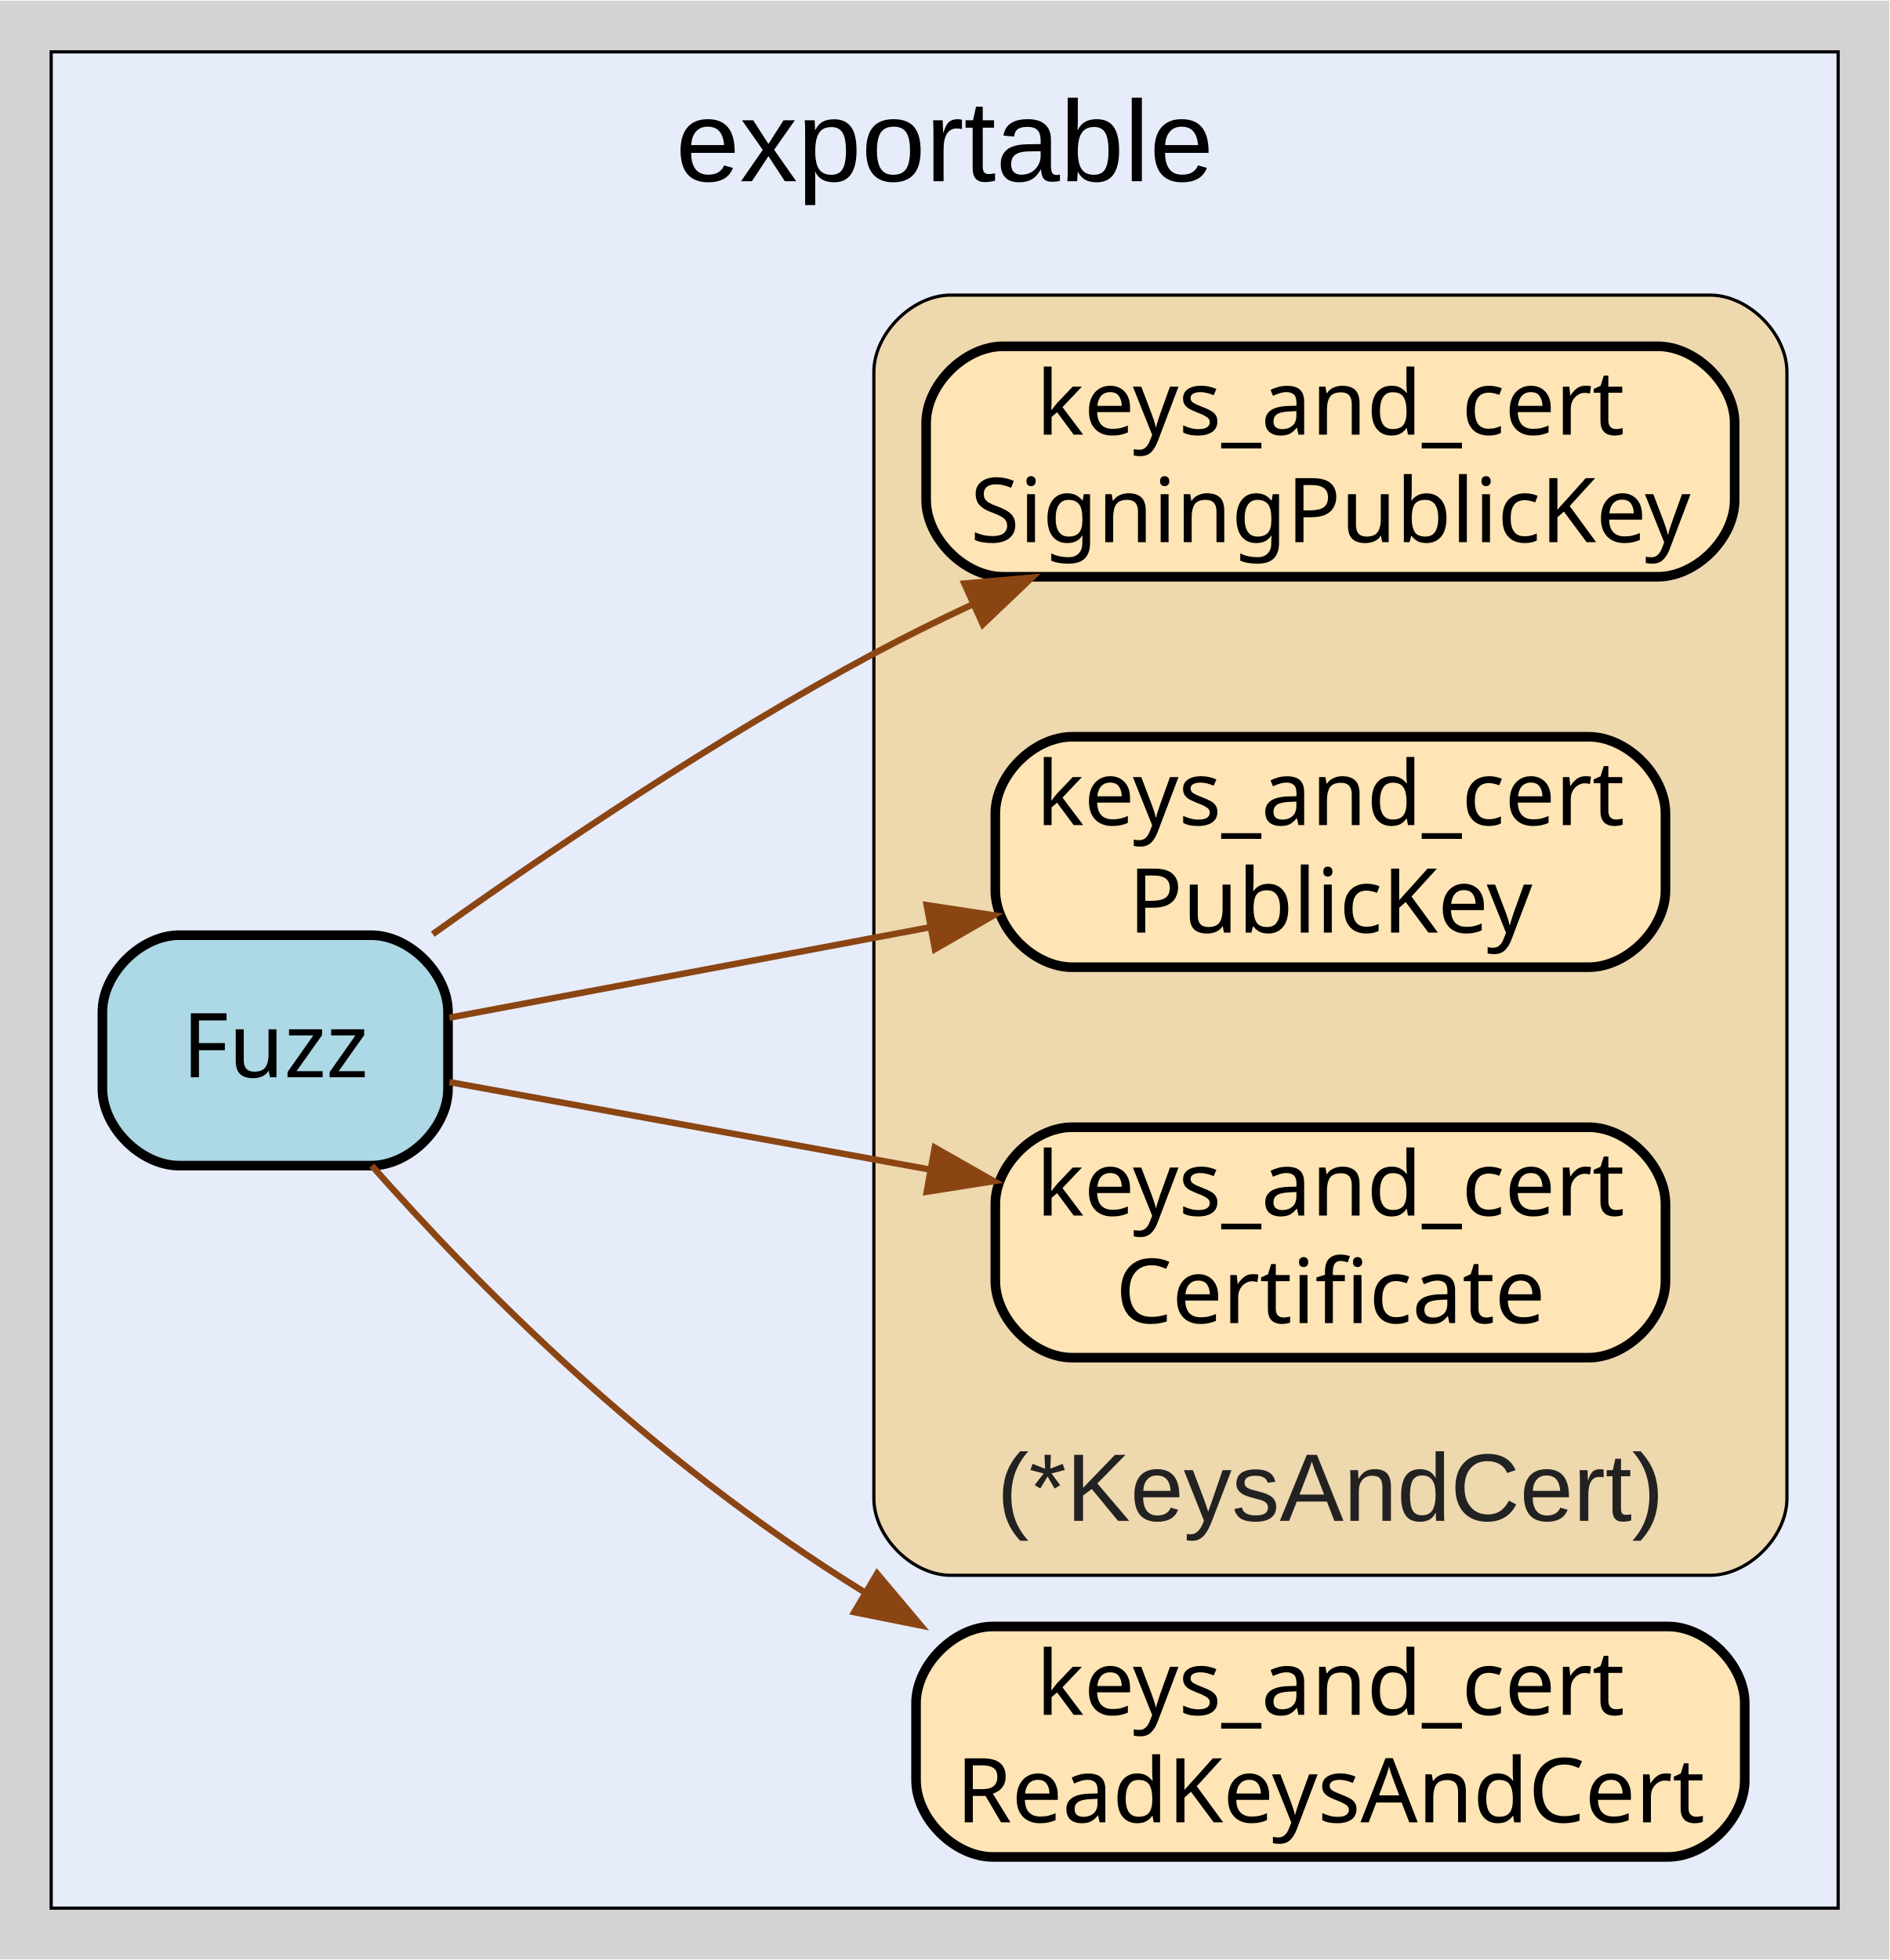
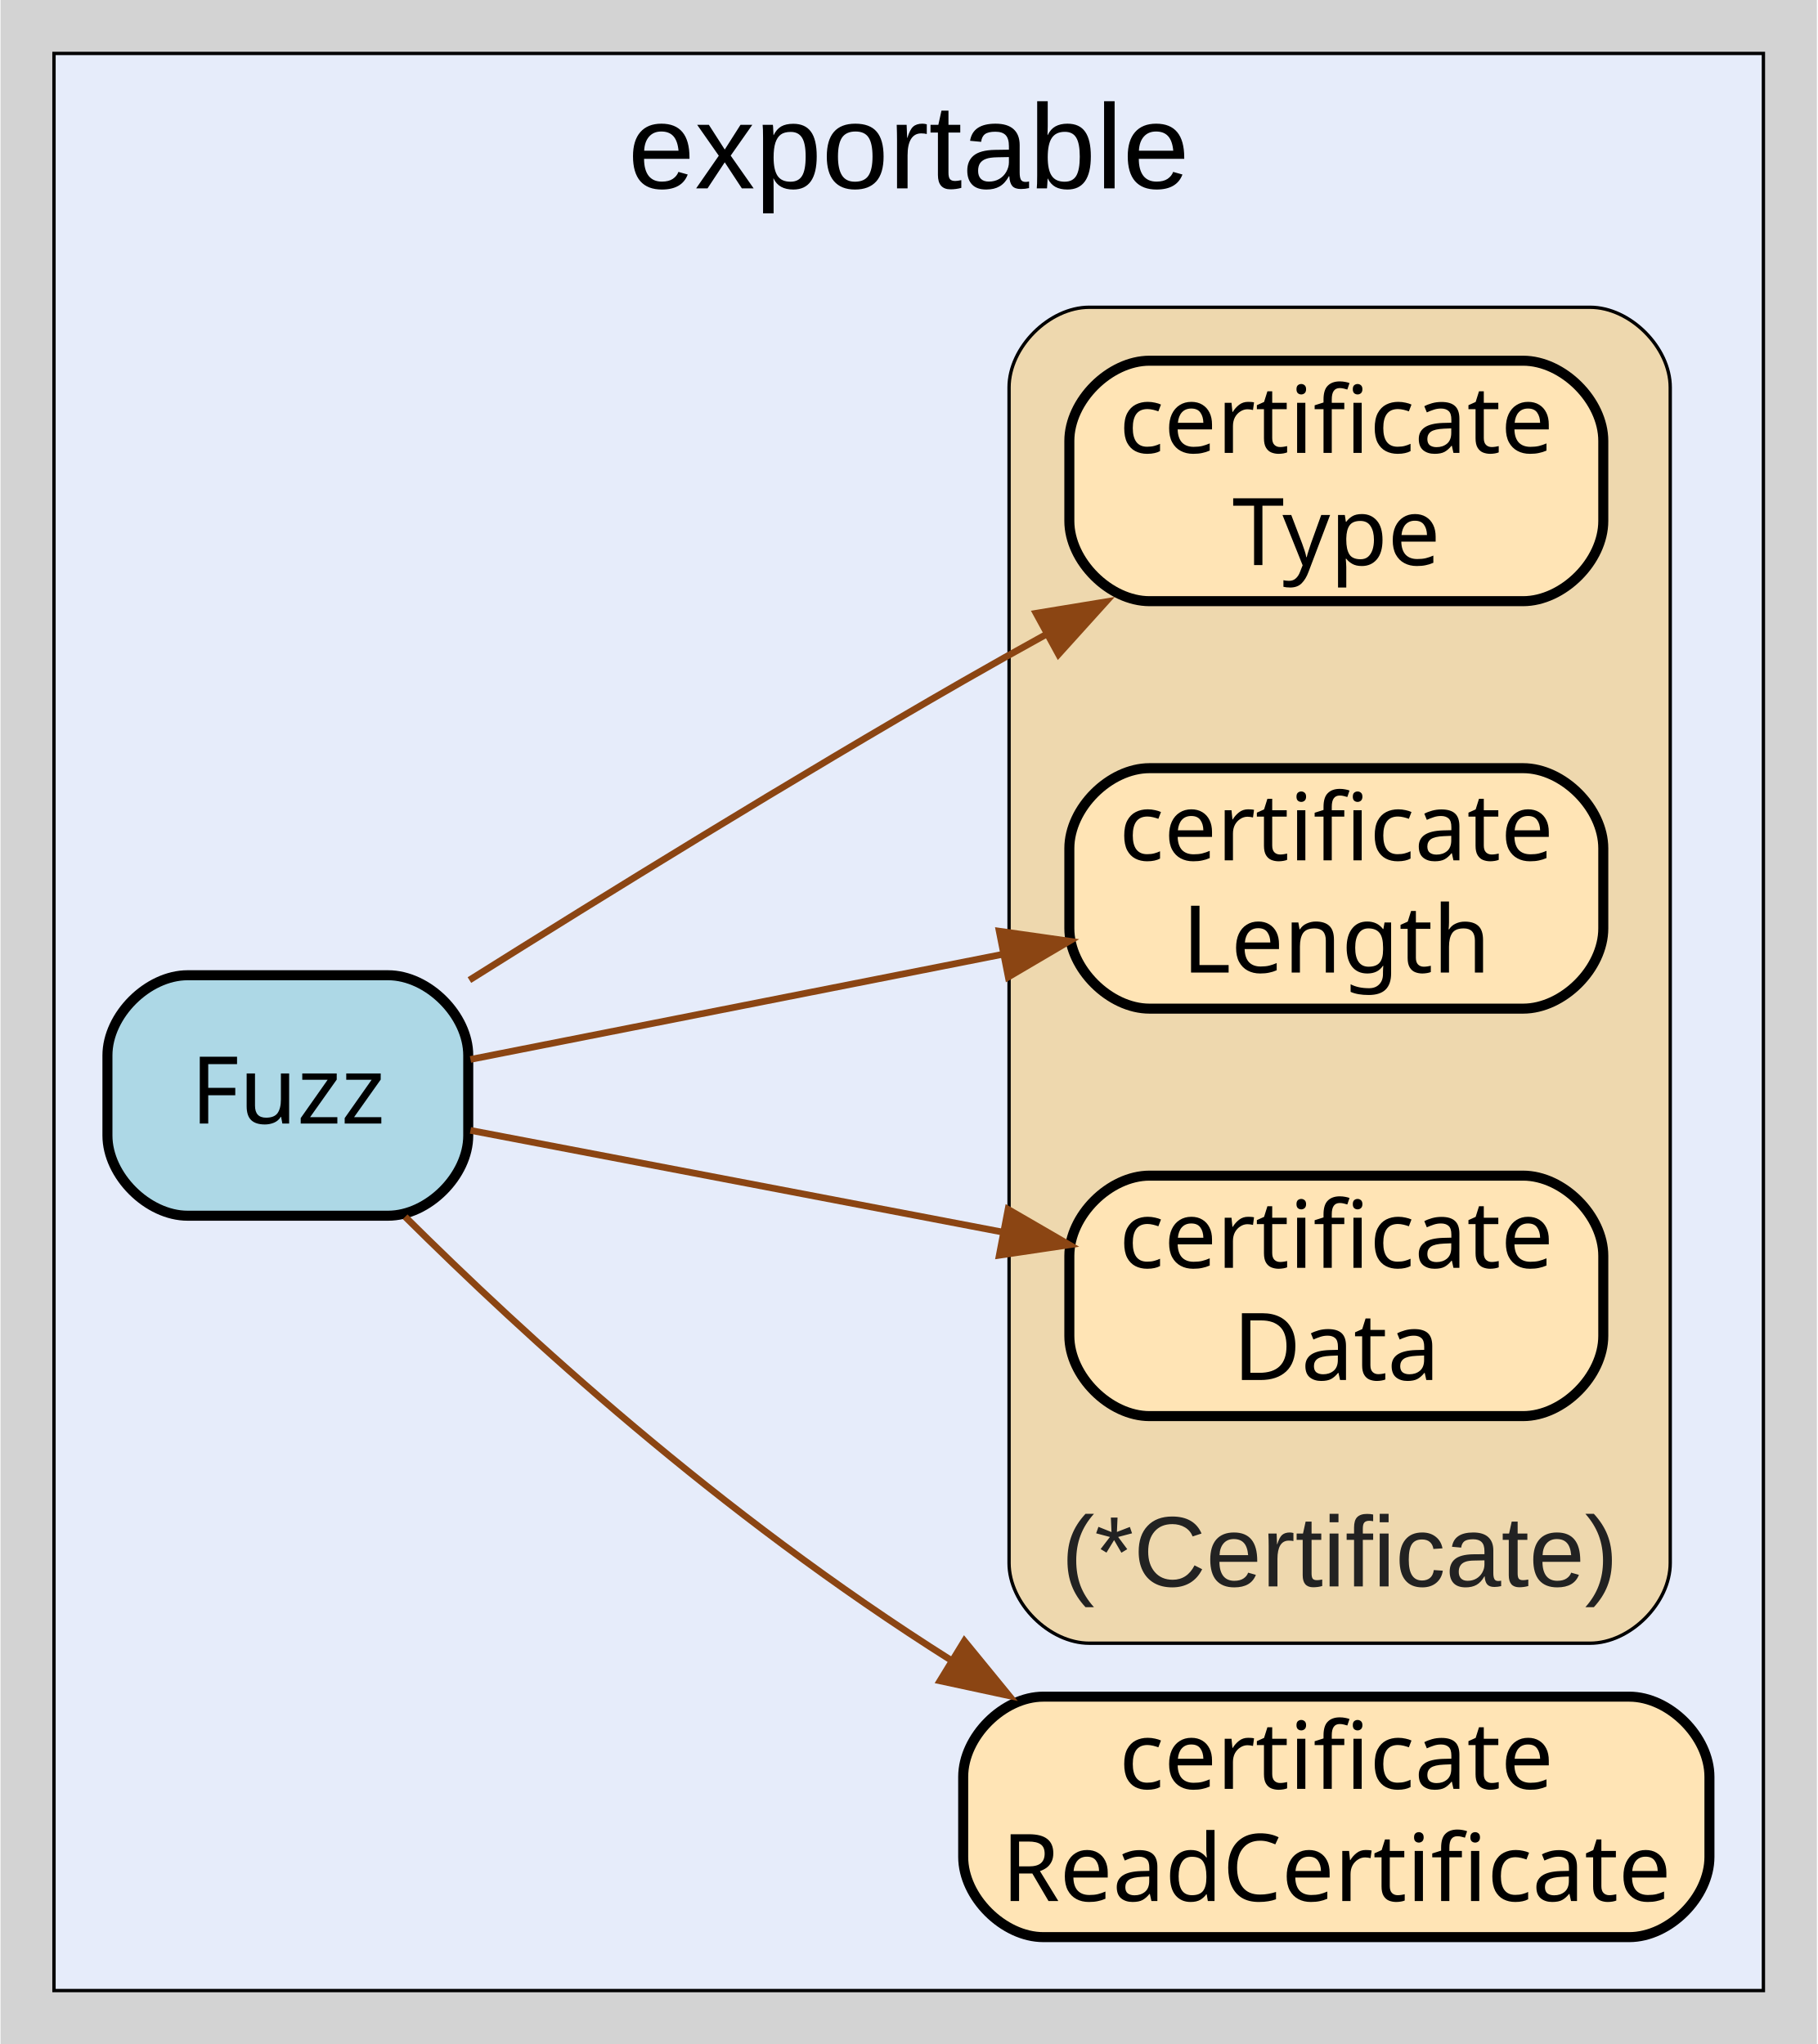
- <svg xmlns="http://www.w3.org/2000/svg" xmlns:xlink="http://www.w3.org/1999/xlink" width="295pt" height="306pt" viewBox="0.00 0.00 295.20 306.00">
+ <svg xmlns="http://www.w3.org/2000/svg" xmlns:xlink="http://www.w3.org/1999/xlink" width="272pt" height="306pt" viewBox="0.00 0.00 271.84 306.00">
  <g id="graph0" class="graph" transform="scale(1 1) rotate(0) translate(0 306)">
-     <polygon fill="#d3d3d3" stroke="transparent" points="0,0 0,-306 295.202,-306 295.202,0 0,0" />
+     <polygon fill="#d3d3d3" stroke="transparent" points="0,0 0,-306 271.844,-306 271.844,0 0,0" />
    <g id="clust1" class="cluster">
-       <polygon fill="#e6ecfa" stroke="#000000" stroke-width=".5" points="8,-8 8,-298 287.202,-298 287.202,-8 8,-8" />
-       <text text-anchor="middle" x="147.601" y="-277.8" font-family="Arial" font-size="18.00" fill="#000000">exportable</text>
+       <polygon fill="#e6ecfa" stroke="#000000" stroke-width=".5" points="8,-8 8,-298 263.844,-298 263.844,-8 8,-8" />
+       <text text-anchor="middle" x="135.922" y="-277.8" font-family="Arial" font-size="18.00" fill="#000000">exportable</text>
    </g>
    <g id="clust2" class="cluster">
      <g id="a_clust2">
-         <a xlink:title="type: *github.com/go-i2p/common/keys_and_cert.KeysAndCert">
-           <path fill="#eed8ae" stroke="#000000" stroke-width=".5" d="M148.539,-60C148.539,-60 267.202,-60 267.202,-60 273.202,-60 279.202,-66 279.202,-72 279.202,-72 279.202,-248 279.202,-248 279.202,-254 273.202,-260 267.202,-260 267.202,-260 148.539,-260 148.539,-260 142.539,-260 136.539,-254 136.539,-248 136.539,-248 136.539,-72 136.539,-72 136.539,-66 142.539,-60 148.539,-60" />
-           <text text-anchor="middle" x="207.87" y="-68.5" font-family="Arial" font-size="15.00" fill="#222222">(*KeysAndCert)</text>
+         <a xlink:title="type: *github.com/go-i2p/common/certificate.Certificate">
+           <path fill="#eed8ae" stroke="#000000" stroke-width=".5" d="M162.944,-60C162.944,-60 237.9,-60 237.9,-60 243.9,-60 249.9,-66 249.9,-72 249.9,-72 249.9,-248 249.9,-248 249.9,-254 243.9,-260 237.9,-260 237.9,-260 162.944,-260 162.944,-260 156.944,-260 150.944,-254 150.944,-248 150.944,-248 150.944,-72 150.944,-72 150.944,-66 156.944,-60 162.944,-60" />
+           <text text-anchor="middle" x="200.422" y="-68.5" font-family="Arial" font-size="15.00" fill="#222222">(*Certificate)</text>
        </a>
      </g>
    </g>
    <g id="node1" class="node">
      <g id="a_node1">
-         <a xlink:title="github.com/go-i2p/common/fuzz/keys_and_cert.Fuzz | defined in fuzz.go:5&#10;at fuzz.go:6: calling [github.com/go-i2p/common/keys_and_cert.ReadKeysAndCert]&#10;at fuzz.go:7: calling [(*github.com/go-i2p/common/keys_and_cert.KeysAndCert).Certificate]&#10;at fuzz.go:8: calling [(*github.com/go-i2p/common/keys_and_cert.KeysAndCert).PublicKey]&#10;at fuzz.go:9: calling [(*github.com/go-i2p/common/keys_and_cert.KeysAndCert).SigningPublicKey]">
+         <a xlink:title="github.com/go-i2p/common/fuzz/certificate.Fuzz | defined in fuzz.go:5&#10;at fuzz.go:6: calling [github.com/go-i2p/common/certificate.ReadCertificate]&#10;at fuzz.go:7: calling [(*github.com/go-i2p/common/certificate.Certificate).Data]&#10;at fuzz.go:8: calling [(*github.com/go-i2p/common/certificate.Certificate).Length]&#10;at fuzz.go:9: calling [(*github.com/go-i2p/common/certificate.Certificate).Type]">
          <path fill="#add8e6" stroke="#000000" stroke-width="1.5" d="M58,-160C58,-160 28,-160 28,-160 22,-160 16,-154 16,-148 16,-148 16,-136 16,-136 16,-130 22,-124 28,-124 28,-124 58,-124 58,-124 64,-124 70,-130 70,-136 70,-136 70,-148 70,-148 70,-154 64,-160 58,-160" />
          <text text-anchor="middle" x="43" y="-137.8" font-family="Verdana" font-size="14.00" fill="#000000">Fuzz</text>
        </a>
      </g>
    </g>
    <g id="node2" class="node">
      <g id="a_node2">
-         <a xlink:title="github.com/go-i2p/common/keys_and_cert.ReadKeysAndCert | defined in keys_and_cert_struct.go:201">
-           <path fill="#ffe4b5" stroke="#000000" stroke-width="1.5" d="M260.611,-52C260.611,-52 155.129,-52 155.129,-52 149.129,-52 143.129,-46 143.129,-40 143.129,-40 143.129,-28 143.129,-28 143.129,-22 149.129,-16 155.129,-16 155.129,-16 260.611,-16 260.611,-16 266.611,-16 272.611,-22 272.611,-28 272.611,-28 272.611,-40 272.611,-40 272.611,-46 266.611,-52 260.611,-52" />
-           <text text-anchor="middle" x="207.87" y="-38.2" font-family="Verdana" font-size="14.00" fill="#000000">keys_and_cert</text>
-           <text text-anchor="middle" x="207.87" y="-21.4" font-family="Verdana" font-size="14.00" fill="#000000">ReadKeysAndCert</text>
+         <a xlink:title="github.com/go-i2p/common/certificate.ReadCertificate | defined in certificate.go:28">
+           <path fill="#ffe4b5" stroke="#000000" stroke-width="1.5" d="M243.767,-52C243.767,-52 156.078,-52 156.078,-52 150.078,-52 144.078,-46 144.078,-40 144.078,-40 144.078,-28 144.078,-28 144.078,-22 150.078,-16 156.078,-16 156.078,-16 243.767,-16 243.767,-16 249.767,-16 255.767,-22 255.767,-28 255.767,-28 255.767,-40 255.767,-40 255.767,-46 249.767,-52 243.767,-52" />
+           <text text-anchor="middle" x="199.922" y="-38.2" font-family="Verdana" font-size="14.00" fill="#000000">certificate</text>
+           <text text-anchor="middle" x="199.922" y="-21.4" font-family="Verdana" font-size="14.00" fill="#000000">ReadCertificate</text>
        </a>
      </g>
    </g>
    <g id="edge1" class="edge">
      <g id="a_edge1">
-         <a xlink:title="at fuzz.go:6: calling [github.com/go-i2p/common/keys_and_cert.ReadKeysAndCert]">
-           <path fill="none" stroke="#8b4513" d="M58.09,-123.997C73.901,-106.127 100.405,-78.823 134.92,-57.45" />
-           <polygon fill="#8b4513" stroke="#8b4513" points="137.044,-60.26 143.866,-52.154 133.478,-54.237 137.044,-60.26" />
+         <a xlink:title="at fuzz.go:6: calling [github.com/go-i2p/common/certificate.ReadCertificate]">
+           <path fill="none" stroke="#8b4513" d="M60.556,-123.84C78.243,-106.296 107.105,-79.636 142.36,-57.393" />
+           <polygon fill="#8b4513" stroke="#8b4513" points="144.254,-60.338 150.96,-52.136 140.602,-54.365 144.254,-60.338" />
        </a>
      </g>
    </g>
    <g id="node3" class="node">
      <g id="a_node3">
-         <a xlink:title="(*github.com/go-i2p/common/keys_and_cert.KeysAndCert).Certificate | defined in keys_and_cert_struct.go:195">
-           <path fill="#ffe4b5" stroke="#000000" stroke-width="1.5" d="M248.225,-130C248.225,-130 167.516,-130 167.516,-130 161.516,-130 155.516,-124 155.516,-118 155.516,-118 155.516,-106 155.516,-106 155.516,-100 161.516,-94 167.516,-94 167.516,-94 248.225,-94 248.225,-94 254.225,-94 260.225,-100 260.225,-106 260.225,-106 260.225,-118 260.225,-118 260.225,-124 254.225,-130 248.225,-130" />
-           <text text-anchor="middle" x="207.87" y="-116.2" font-family="Verdana" font-size="14.00" fill="#000000">keys_and_cert</text>
-           <text text-anchor="middle" x="207.87" y="-99.4" font-family="Verdana" font-size="14.00" fill="#000000">Certificate</text>
+         <a xlink:title="(*github.com/go-i2p/common/certificate.Certificate).Data | defined in certificate_struct.go:177">
+           <path fill="#ffe4b5" stroke="#000000" stroke-width="1.5" d="M227.879,-130C227.879,-130 171.966,-130 171.966,-130 165.966,-130 159.966,-124 159.966,-118 159.966,-118 159.966,-106 159.966,-106 159.966,-100 165.966,-94 171.966,-94 171.966,-94 227.879,-94 227.879,-94 233.879,-94 239.879,-100 239.879,-106 239.879,-106 239.879,-118 239.879,-118 239.879,-124 233.879,-130 227.879,-130" />
+           <text text-anchor="middle" x="199.922" y="-116.2" font-family="Verdana" font-size="14.00" fill="#000000">certificate</text>
+           <text text-anchor="middle" x="199.922" y="-99.4" font-family="Verdana" font-size="14.00" fill="#000000">Data</text>
        </a>
      </g>
    </g>
    <g id="edge2" class="edge">
      <g id="a_edge2">
-         <a xlink:title="at fuzz.go:7: calling [(*github.com/go-i2p/common/keys_and_cert.KeysAndCert).Certificate]">
-           <path fill="none" stroke="#8b4513" d="M70.225,-137.046C90.572,-133.344 119.224,-128.13 145.123,-123.418" />
-           <polygon fill="#8b4513" stroke="#8b4513" points="146.053,-126.806 155.265,-121.572 144.8,-119.919 146.053,-126.806" />
+         <a xlink:title="at fuzz.go:7: calling [(*github.com/go-i2p/common/certificate.Certificate).Data]">
+           <path fill="none" stroke="#8b4513" d="M70.334,-136.774C92.291,-132.577 123.711,-126.57 150.113,-121.522" />
+           <polygon fill="#8b4513" stroke="#8b4513" points="150.791,-124.956 159.956,-119.641 149.477,-118.081 150.791,-124.956" />
        </a>
      </g>
    </g>
    <g id="node4" class="node">
      <g id="a_node4">
-         <a xlink:title="(*github.com/go-i2p/common/keys_and_cert.KeysAndCert).PublicKey | defined in keys_and_cert_struct.go:185">
-           <path fill="#ffe4b5" stroke="#000000" stroke-width="1.5" d="M248.225,-191C248.225,-191 167.516,-191 167.516,-191 161.516,-191 155.516,-185 155.516,-179 155.516,-179 155.516,-167 155.516,-167 155.516,-161 161.516,-155 167.516,-155 167.516,-155 248.225,-155 248.225,-155 254.225,-155 260.225,-161 260.225,-167 260.225,-167 260.225,-179 260.225,-179 260.225,-185 254.225,-191 248.225,-191" />
-           <text text-anchor="middle" x="207.87" y="-177.2" font-family="Verdana" font-size="14.00" fill="#000000">keys_and_cert</text>
-           <text text-anchor="middle" x="207.87" y="-160.4" font-family="Verdana" font-size="14.00" fill="#000000">PublicKey</text>
+         <a xlink:title="(*github.com/go-i2p/common/certificate.Certificate).Length | defined in certificate_struct.go:168">
+           <path fill="#ffe4b5" stroke="#000000" stroke-width="1.5" d="M227.879,-191C227.879,-191 171.966,-191 171.966,-191 165.966,-191 159.966,-185 159.966,-179 159.966,-179 159.966,-167 159.966,-167 159.966,-161 165.966,-155 171.966,-155 171.966,-155 227.879,-155 227.879,-155 233.879,-155 239.879,-161 239.879,-167 239.879,-167 239.879,-179 239.879,-179 239.879,-185 233.879,-191 227.879,-191" />
+           <text text-anchor="middle" x="199.922" y="-177.2" font-family="Verdana" font-size="14.00" fill="#000000">certificate</text>
+           <text text-anchor="middle" x="199.922" y="-160.4" font-family="Verdana" font-size="14.00" fill="#000000">Length</text>
        </a>
      </g>
    </g>
    <g id="edge3" class="edge">
      <g id="a_edge3">
-         <a xlink:title="at fuzz.go:8: calling [(*github.com/go-i2p/common/keys_and_cert.KeysAndCert).PublicKey]">
-           <path fill="none" stroke="#8b4513" d="M70.225,-147.119C90.572,-150.945 119.224,-156.332 145.123,-161.202" />
-           <polygon fill="#8b4513" stroke="#8b4513" points="144.791,-164.701 155.265,-163.109 146.084,-157.821 144.791,-164.701" />
+         <a xlink:title="at fuzz.go:8: calling [(*github.com/go-i2p/common/certificate.Certificate).Length]">
+           <path fill="none" stroke="#8b4513" d="M70.334,-147.4C92.291,-151.738 123.711,-157.945 150.113,-163.16" />
+           <polygon fill="#8b4513" stroke="#8b4513" points="149.467,-166.6 159.956,-165.105 150.824,-159.733 149.467,-166.6" />
        </a>
      </g>
    </g>
    <g id="node5" class="node">
      <g id="a_node5">
-         <a xlink:title="(*github.com/go-i2p/common/keys_and_cert.KeysAndCert).SigningPublicKey | defined in keys_and_cert_struct.go:190">
-           <path fill="#ffe4b5" stroke="#000000" stroke-width="1.5" d="M259.034,-252C259.034,-252 156.707,-252 156.707,-252 150.707,-252 144.707,-246 144.707,-240 144.707,-240 144.707,-228 144.707,-228 144.707,-222 150.707,-216 156.707,-216 156.707,-216 259.034,-216 259.034,-216 265.034,-216 271.034,-222 271.034,-228 271.034,-228 271.034,-240 271.034,-240 271.034,-246 265.034,-252 259.034,-252" />
-           <text text-anchor="middle" x="207.87" y="-238.2" font-family="Verdana" font-size="14.00" fill="#000000">keys_and_cert</text>
-           <text text-anchor="middle" x="207.87" y="-221.4" font-family="Verdana" font-size="14.00" fill="#000000">SigningPublicKey</text>
+         <a xlink:title="(*github.com/go-i2p/common/certificate.Certificate).Type | defined in certificate_struct.go:159">
+           <path fill="#ffe4b5" stroke="#000000" stroke-width="1.5" d="M227.879,-252C227.879,-252 171.966,-252 171.966,-252 165.966,-252 159.966,-246 159.966,-240 159.966,-240 159.966,-228 159.966,-228 159.966,-222 165.966,-216 171.966,-216 171.966,-216 227.879,-216 227.879,-216 233.879,-216 239.879,-222 239.879,-228 239.879,-228 239.879,-240 239.879,-240 239.879,-246 233.879,-252 227.879,-252" />
+           <text text-anchor="middle" x="199.922" y="-238.2" font-family="Verdana" font-size="14.00" fill="#000000">certificate</text>
+           <text text-anchor="middle" x="199.922" y="-221.4" font-family="Verdana" font-size="14.00" fill="#000000">Type</text>
        </a>
      </g>
    </g>
    <g id="edge4" class="edge">
      <g id="a_edge4">
-         <a xlink:title="at fuzz.go:9: calling [(*github.com/go-i2p/common/keys_and_cert.KeysAndCert).SigningPublicKey]">
-           <path fill="none" stroke="#8b4513" d="M67.618,-160.163C86.038,-173.29 112.151,-190.938 136.539,-204 141.424,-206.617 146.587,-209.169 151.811,-211.609" />
-           <polygon fill="#8b4513" stroke="#8b4513" points="150.68,-214.94 161.234,-215.872 153.566,-208.562 150.68,-214.94" />
+         <a xlink:title="at fuzz.go:9: calling [(*github.com/go-i2p/common/certificate.Certificate).Type]">
+           <path fill="none" stroke="#8b4513" d="M70.177,-159.276C90.362,-171.962 118.667,-189.446 144,-204 148.084,-206.346 152.363,-208.746 156.659,-211.115" />
+           <polygon fill="#8b4513" stroke="#8b4513" points="154.988,-214.19 165.442,-215.909 158.341,-208.046 154.988,-214.19" />
        </a>
      </g>
    </g>
  </g>
</svg>
